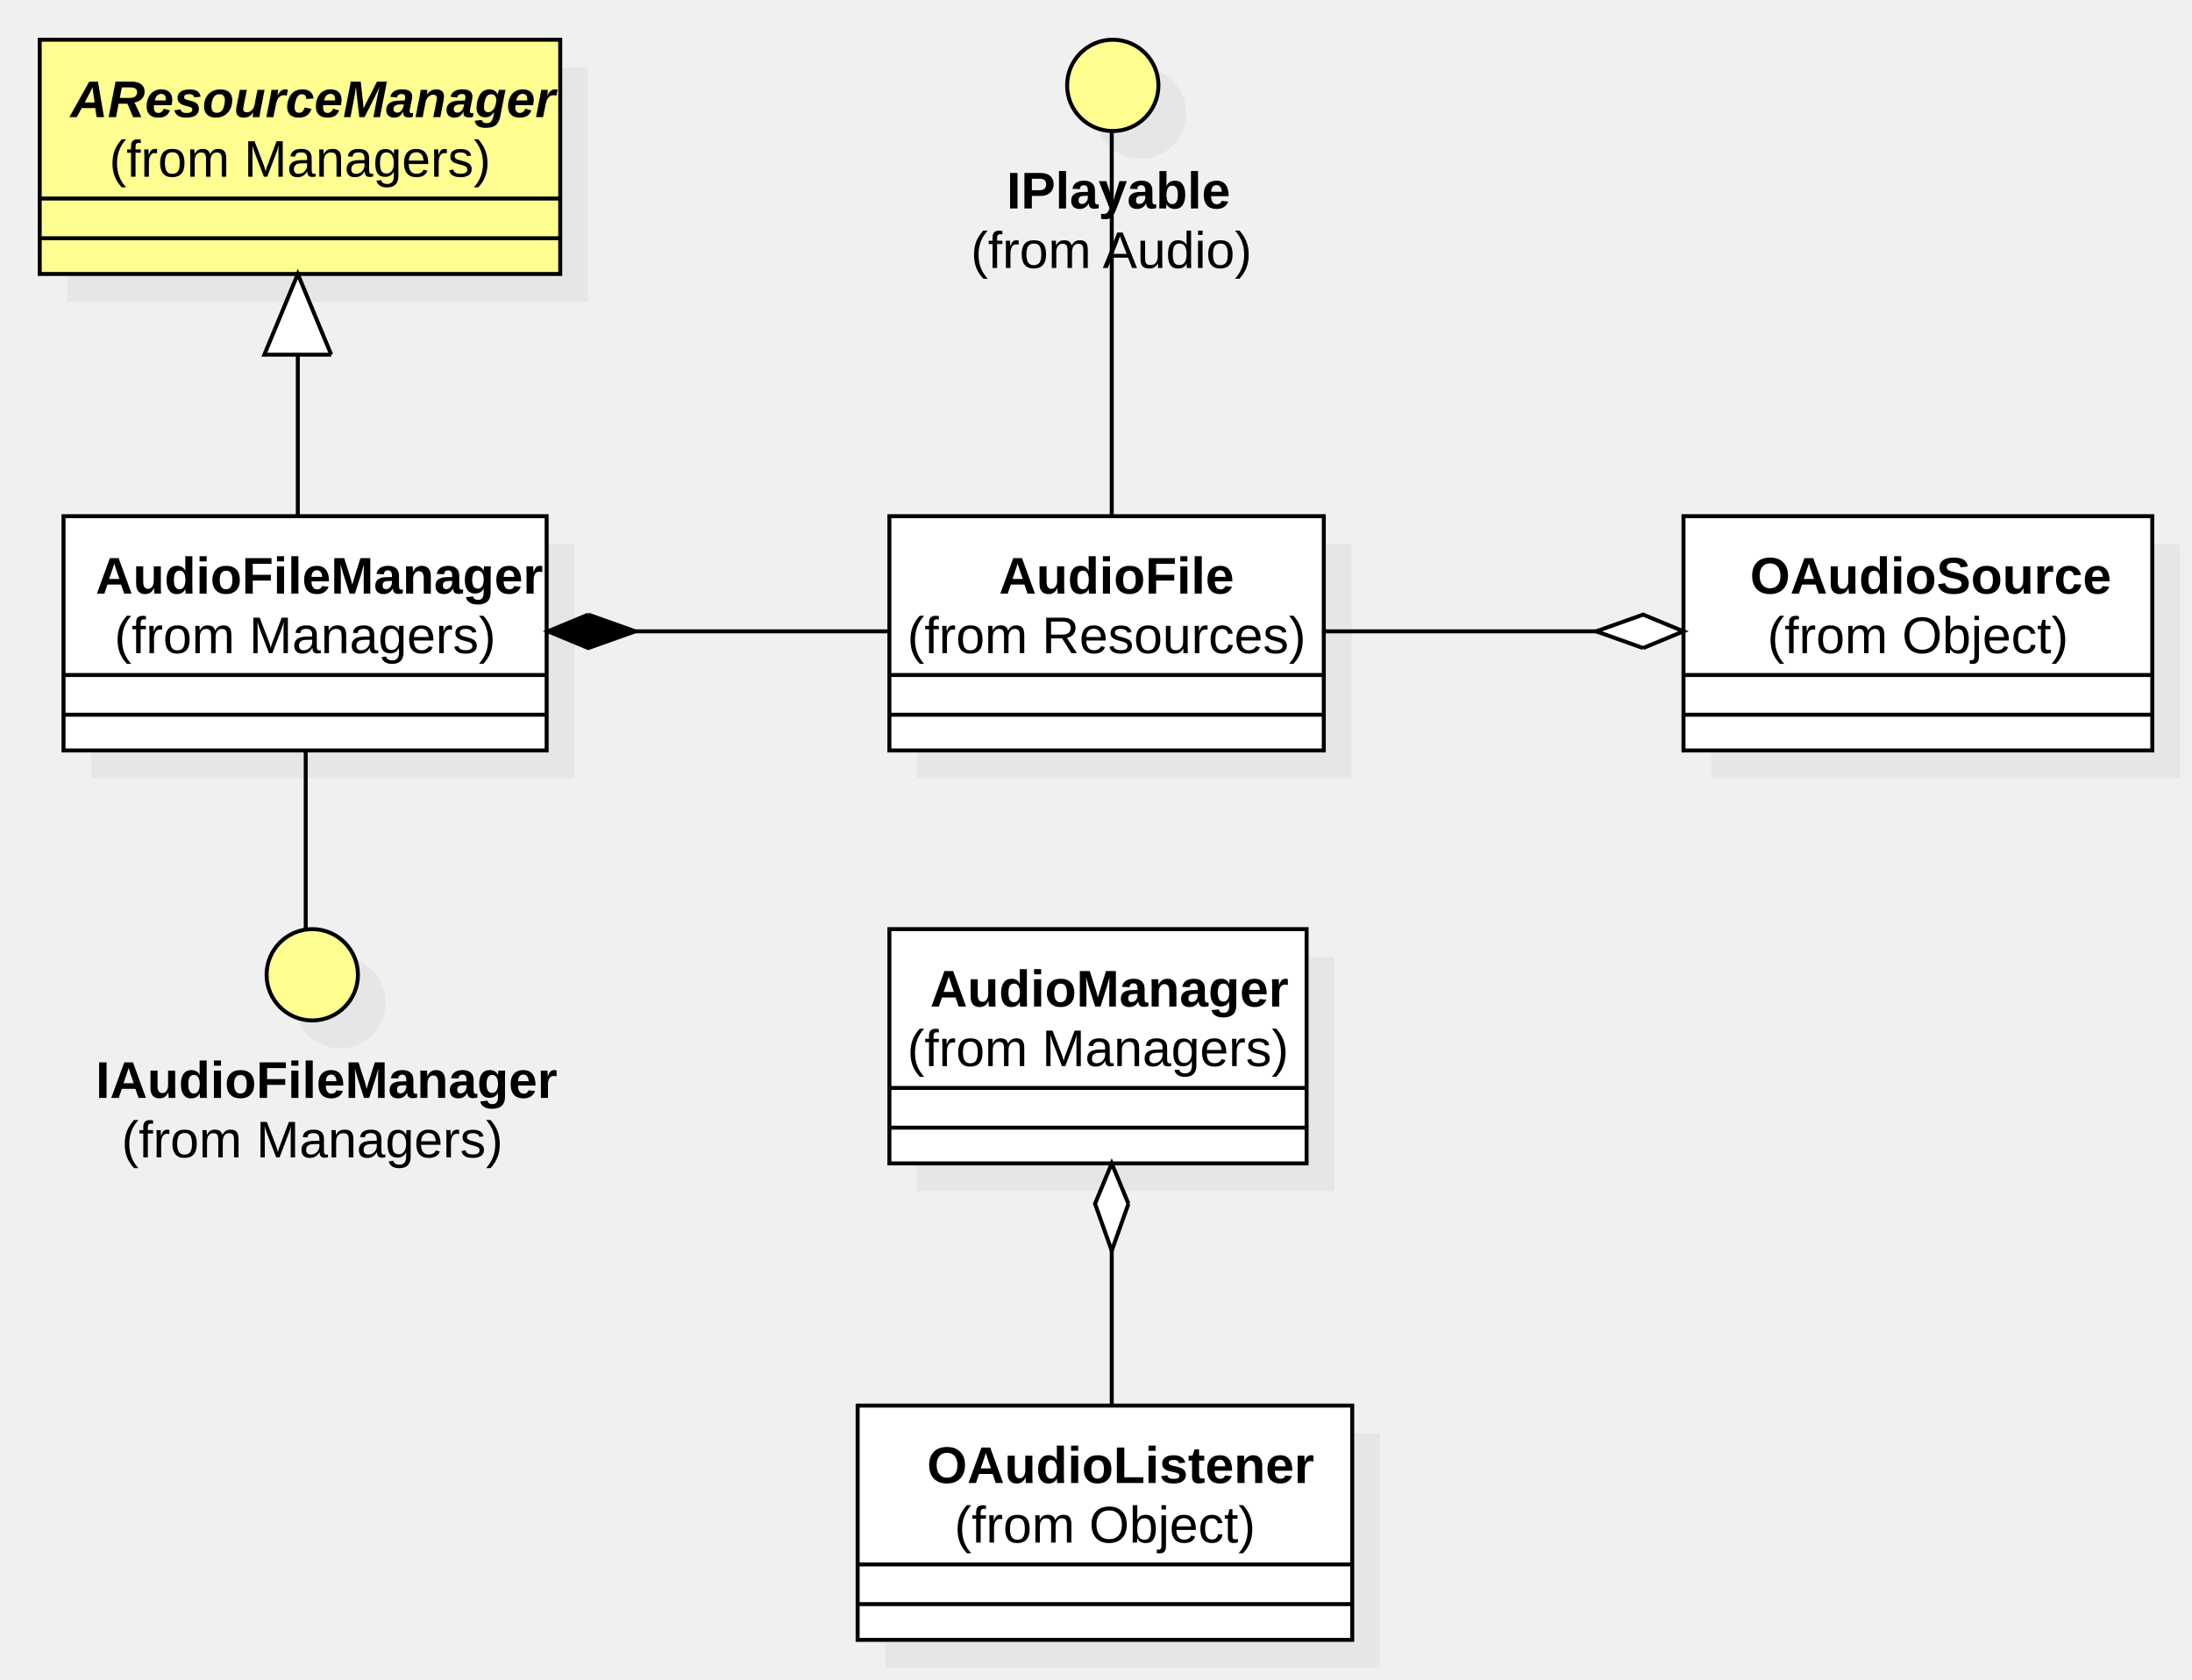
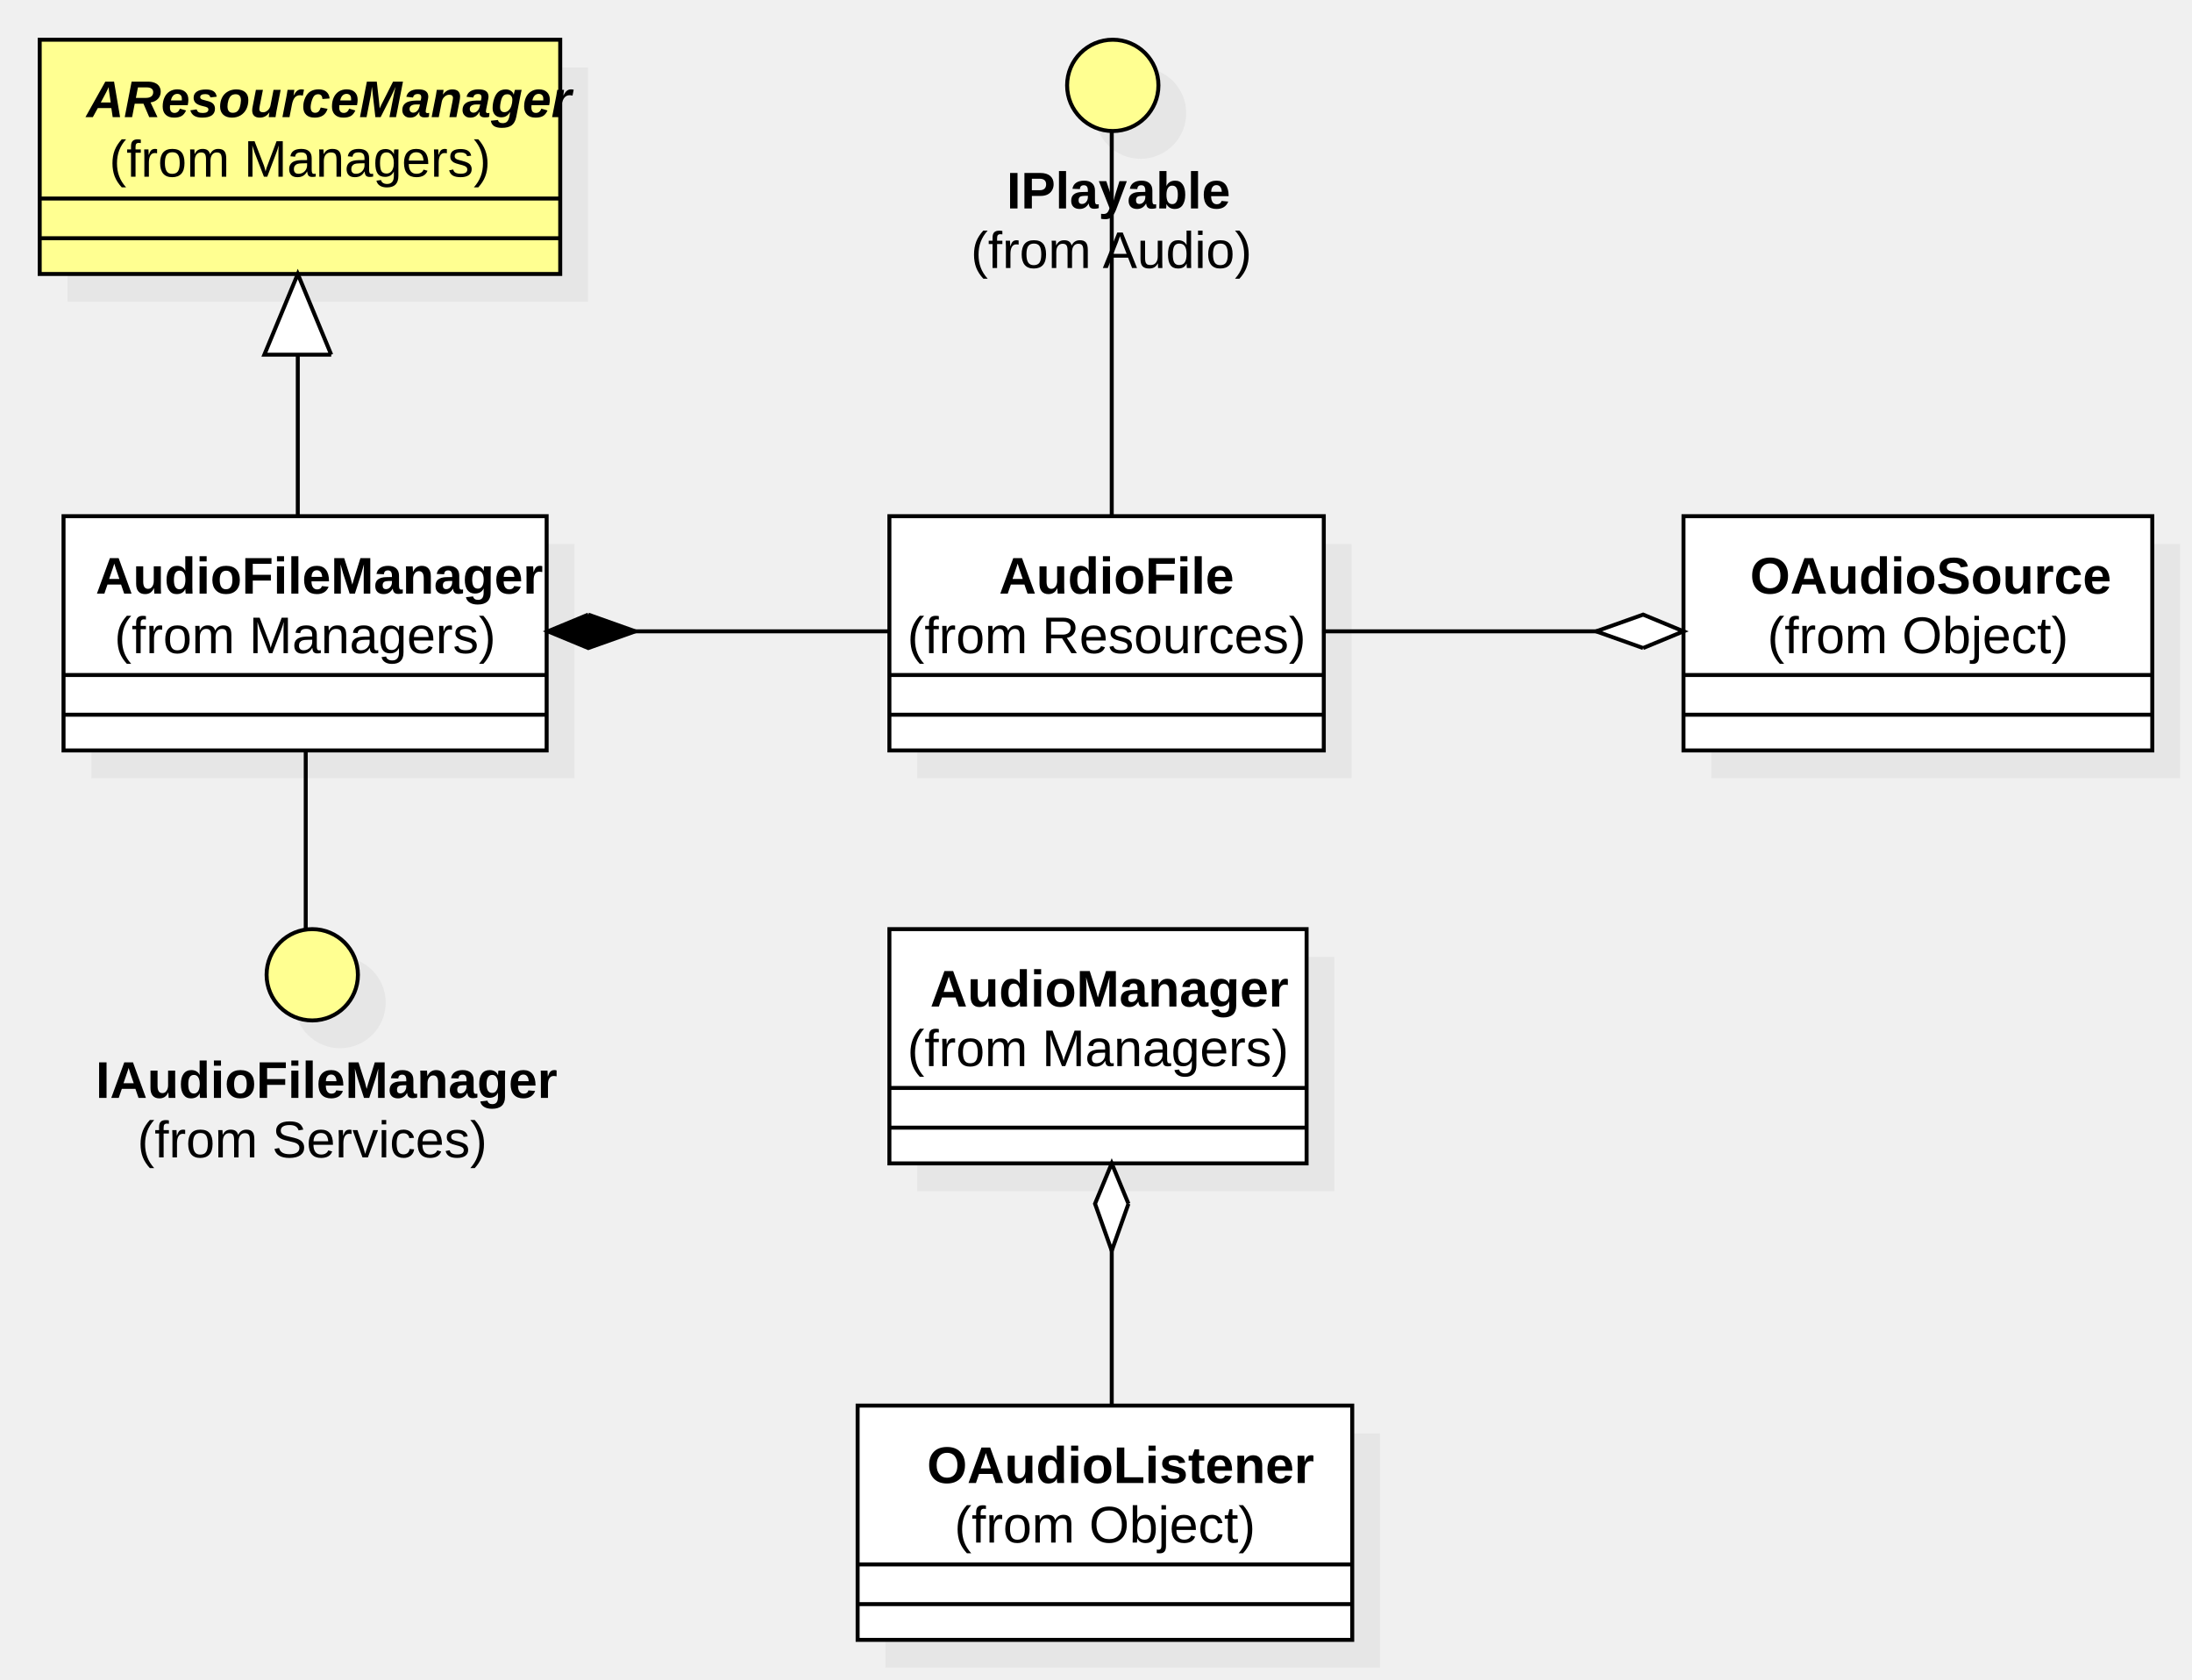
<svg xmlns="http://www.w3.org/2000/svg" version="1.1" width="552.072" height="423">
  <defs />
  <g>
    <g transform="translate(-8,-6) scale(1,1)">
      <rect fill="#C0C0C0" stroke="none" x="239" y="247" width="105.078" height="59" opacity="0.2" />
    </g>
    <g transform="translate(-8,-6) scale(1,1)">
      <rect fill="#ffffff" stroke="none" x="232" y="240" width="105.078" height="59" />
    </g>
    <g transform="translate(-8,-6) scale(1,1)">
      <path fill="none" stroke="#000000" d="M 232 240 L 337.078 240 L 337.078 299 L 232 299 L 232 240 Z Z" stroke-miterlimit="10" />
    </g>
    <g transform="translate(-8,-6) scale(1,1)">
      <path fill="none" stroke="#000000" d="M 232 280 L 337.078 280" stroke-miterlimit="10" />
    </g>
    <g transform="translate(-8,-6) scale(1,1)">
      <path fill="none" stroke="#000000" d="M 232 290 L 337.078 290" stroke-miterlimit="10" />
    </g>
    <g transform="translate(-8,-6) scale(1,1)">
      <g>
        <path fill="none" stroke="none" />
        <text fill="#000000" stroke="none" font-family="Arial" font-size="13px" font-style="normal" font-weight="bold" text-decoration="none" x="242.26" y="259.5">AudioManager</text>
      </g>
    </g>
    <g transform="translate(-8,-6) scale(1,1)">
      <g>
        <path fill="none" stroke="none" />
        <text fill="#000000" stroke="none" font-family="Arial" font-size="13px" font-style="normal" font-weight="normal" text-decoration="none" x="236.5" y="274.5">(from Managers)</text>
      </g>
    </g>
    <g transform="translate(-8,-6) scale(1,1)">
      <rect fill="#C0C0C0" stroke="none" x="239" y="143" width="109.407" height="59" opacity="0.2" />
    </g>
    <g transform="translate(-8,-6) scale(1,1)">
      <rect fill="#ffffff" stroke="none" x="232" y="136" width="109.407" height="59" />
    </g>
    <g transform="translate(-8,-6) scale(1,1)">
      <path fill="none" stroke="#000000" d="M 232 136 L 341.407 136 L 341.407 195 L 232 195 L 232 136 Z Z" stroke-miterlimit="10" />
    </g>
    <g transform="translate(-8,-6) scale(1,1)">
      <path fill="none" stroke="#000000" d="M 232 176 L 341.407 176" stroke-miterlimit="10" />
    </g>
    <g transform="translate(-8,-6) scale(1,1)">
      <path fill="none" stroke="#000000" d="M 232 186 L 341.407 186" stroke-miterlimit="10" />
    </g>
    <g transform="translate(-8,-6) scale(1,1)">
      <g>
        <path fill="none" stroke="none" />
        <text fill="#000000" stroke="none" font-family="Arial" font-size="13px" font-style="normal" font-weight="bold" text-decoration="none" x="259.605" y="155.5">AudioFile</text>
      </g>
    </g>
    <g transform="translate(-8,-6) scale(1,1)">
      <g>
        <path fill="none" stroke="none" />
        <text fill="#000000" stroke="none" font-family="Arial" font-size="13px" font-style="normal" font-weight="normal" text-decoration="none" x="236.5" y="170.5">(from Resources)</text>
      </g>
    </g>
    <g transform="translate(-8,-6) scale(1,1)">
      <rect fill="#C0C0C0" stroke="none" x="31" y="143" width="121.677" height="59" opacity="0.2" />
    </g>
    <g transform="translate(-8,-6) scale(1,1)">
      <rect fill="#ffffff" stroke="none" x="24" y="136" width="121.677" height="59" />
    </g>
    <g transform="translate(-8,-6) scale(1,1)">
      <path fill="none" stroke="#000000" d="M 24 136 L 145.677 136 L 145.677 195 L 24 195 L 24 136 Z Z" stroke-miterlimit="10" />
    </g>
    <g transform="translate(-8,-6) scale(1,1)">
      <path fill="none" stroke="#000000" d="M 24 176 L 145.677 176" stroke-miterlimit="10" />
    </g>
    <g transform="translate(-8,-6) scale(1,1)">
      <path fill="none" stroke="#000000" d="M 24 186 L 145.677 186" stroke-miterlimit="10" />
    </g>
    <g transform="translate(-8,-6) scale(1,1)">
      <g>
        <path fill="none" stroke="none" />
        <text fill="#000000" stroke="none" font-family="Arial" font-size="13px" font-style="normal" font-weight="bold" text-decoration="none" x="32.086" y="155.5">AudioFileManager</text>
      </g>
    </g>
    <g transform="translate(-8,-6) scale(1,1)">
      <g>
        <path fill="none" stroke="none" />
        <text fill="#000000" stroke="none" font-family="Arial" font-size="13px" font-style="normal" font-weight="normal" text-decoration="none" x="36.8" y="170.5">(from Managers)</text>
      </g>
    </g>
    <g transform="translate(-8,-6) scale(1,1)">
      <rect fill="#C0C0C0" stroke="none" x="25" y="23" width="131.097" height="59" opacity="0.2" />
    </g>
    <g transform="translate(-8,-6) scale(1,1)">
      <rect fill="#ffff91" stroke="none" x="18" y="16" width="131.097" height="59" />
    </g>
    <g transform="translate(-8,-6) scale(1,1)">
      <path fill="none" stroke="#000000" d="M 18 16 L 149.097 16 L 149.097 75 L 18 75 L 18 16 Z Z" stroke-miterlimit="10" />
    </g>
    <g transform="translate(-8,-6) scale(1,1)">
      <path fill="none" stroke="#000000" d="M 18 56 L 149.097 56" stroke-miterlimit="10" />
    </g>
    <g transform="translate(-8,-6) scale(1,1)">
      <path fill="none" stroke="#000000" d="M 18 66 L 149.097 66" stroke-miterlimit="10" />
    </g>
    <g transform="translate(-8,-6) scale(1,1)">
      <g>
        <path fill="none" stroke="none" />
-         <text fill="#000000" stroke="none" font-family="Arial" font-size="13px" font-style="italic" font-weight="bold" text-decoration="none" x="25.74" y="35.5">AResourceManager</text>
+         <text fill="#000000" stroke="none" font-family="Arial" font-size="13px" font-style="italic" font-weight="bold" text-decoration="none" x="29.79" y="35.5">AResourceManager</text>
      </g>
    </g>
    <g transform="translate(-8,-6) scale(1,1)">
      <g>
        <path fill="none" stroke="none" />
        <text fill="#000000" stroke="none" font-family="Arial" font-size="13px" font-style="normal" font-weight="normal" text-decoration="none" x="35.51" y="50.5">(from Managers)</text>
      </g>
    </g>
    <g transform="translate(-8,-6) scale(1,1)">
      <path fill="none" stroke="#000000" d="M 83 136 L 83 75" stroke-miterlimit="10" />
    </g>
    <g transform="translate(-8,-6) scale(1,1)">
      <path fill="#FFFFFF" stroke="none" d="M 91.419 95.325 L 83 75 L 74.581 95.325" />
    </g>
    <g transform="translate(-8,-6) scale(1,1)">
      <path fill="none" stroke="#000000" d="M 91.419 95.325 L 83 75 L 74.581 95.325 L 91.419 95.325" stroke-miterlimit="10" />
    </g>
    <g transform="translate(-8,-6) scale(1,1)">
      <path fill="#C0C0C0" stroke="none" d="M 283.76 34.5 C 283.76 28.149 288.908 23 295.26 23 C 301.611 23 306.76 28.149 306.76 34.5 C 306.76 40.851 301.611 46 295.26 46 C 288.908 46 283.76 40.851 283.76 34.5 Z" opacity="0.2" />
    </g>
    <g transform="translate(-8,-6) scale(1,1)">
      <path fill="#ffff91" stroke="none" d="M 276.76 27.5 C 276.76 21.149 281.908 16 288.26 16 C 294.611 16 299.76 21.149 299.76 27.5 C 299.76 33.851 294.611 39 288.26 39 C 281.908 39 276.76 33.851 276.76 27.5 Z" />
    </g>
    <g transform="translate(-8,-6) scale(1,1)">
      <path fill="none" stroke="#000000" d="M 276.76 27.5 C 276.76 21.149 281.908 16 288.26 16 C 294.611 16 299.76 21.149 299.76 27.5 C 299.76 33.851 294.611 39 288.26 39 C 281.908 39 276.76 33.851 276.76 27.5 Z" stroke-miterlimit="10" />
    </g>
    <g transform="translate(-8,-6) scale(1,1)">
      <g>
        <path fill="none" stroke="none" />
        <text fill="#000000" stroke="none" font-family="Arial" font-size="13px" font-style="normal" font-weight="bold" text-decoration="none" x="261.52" y="58.5">IPlayable</text>
      </g>
    </g>
    <g transform="translate(-8,-6) scale(1,1)">
      <g>
        <path fill="none" stroke="none" />
        <text fill="#000000" stroke="none" font-family="Arial" font-size="13px" font-style="normal" font-weight="normal" text-decoration="none" x="252.5" y="73.5">(from Audio)</text>
      </g>
    </g>
    <g transform="translate(-8,-6) scale(1,1)">
      <path fill="none" stroke="#000000" d="M 288 136 L 288 39" stroke-miterlimit="10" />
    </g>
    <g transform="translate(-8,-6) scale(1,1)">
      <path fill="none" stroke="#000000" d="M 232 165 L 146 165" stroke-miterlimit="10" />
    </g>
    <g transform="translate(-8,-6) scale(1,1)">
      <path fill="#000000" stroke="none" d="M 156.163 160.79 L 146 165 L 156.163 169.21 L 168 165" />
    </g>
    <g transform="translate(-8,-6) scale(1,1)">
      <path fill="none" stroke="#000000" d="M 156.163 160.79 L 146 165 L 156.163 169.21 L 168 165 L 156.163 160.79" stroke-miterlimit="10" />
    </g>
    <g transform="translate(-8,-6) scale(1,1)">
      <rect fill="#C0C0C0" stroke="none" x="439" y="143" width="118.072" height="59" opacity="0.2" />
    </g>
    <g transform="translate(-8,-6) scale(1,1)">
      <rect fill="#ffffff" stroke="none" x="432" y="136" width="118.072" height="59" />
    </g>
    <g transform="translate(-8,-6) scale(1,1)">
      <path fill="none" stroke="#000000" d="M 432 136 L 550.072 136 L 550.072 195 L 432 195 L 432 136 Z Z" stroke-miterlimit="10" />
    </g>
    <g transform="translate(-8,-6) scale(1,1)">
      <path fill="none" stroke="#000000" d="M 432 176 L 550.072 176" stroke-miterlimit="10" />
    </g>
    <g transform="translate(-8,-6) scale(1,1)">
      <path fill="none" stroke="#000000" d="M 432 186 L 550.072 186" stroke-miterlimit="10" />
    </g>
    <g transform="translate(-8,-6) scale(1,1)">
      <g>
        <path fill="none" stroke="none" />
        <text fill="#000000" stroke="none" font-family="Arial" font-size="13px" font-style="normal" font-weight="bold" text-decoration="none" x="448.76" y="155.5">OAudioSource</text>
      </g>
    </g>
    <g transform="translate(-8,-6) scale(1,1)">
      <g>
        <path fill="none" stroke="none" />
        <text fill="#000000" stroke="none" font-family="Arial" font-size="13px" font-style="normal" font-weight="normal" text-decoration="none" x="453.115" y="170.5">(from Object)</text>
      </g>
    </g>
    <g transform="translate(-8,-6) scale(1,1)">
      <path fill="none" stroke="#000000" d="M 341 165 L 432 165" stroke-miterlimit="10" />
    </g>
    <g transform="translate(-8,-6) scale(1,1)">
      <path fill="#FFFFFF" stroke="none" d="M 421.837 169.21 L 432 165 L 421.837 160.79 L 410 165" />
    </g>
    <g transform="translate(-8,-6) scale(1,1)">
      <path fill="none" stroke="#000000" d="M 421.837 169.21 L 432 165 L 421.837 160.79 L 410 165 L 421.837 169.21" stroke-miterlimit="10" />
    </g>
    <g transform="translate(-8,-6) scale(1,1)">
      <rect fill="#C0C0C0" stroke="none" x="231" y="367" width="124.572" height="59" opacity="0.2" />
    </g>
    <g transform="translate(-8,-6) scale(1,1)">
      <rect fill="#ffffff" stroke="none" x="224" y="360" width="124.572" height="59" />
    </g>
    <g transform="translate(-8,-6) scale(1,1)">
      <path fill="none" stroke="#000000" d="M 224 360 L 348.572 360 L 348.572 419 L 224 419 L 224 360 Z Z" stroke-miterlimit="10" />
    </g>
    <g transform="translate(-8,-6) scale(1,1)">
      <path fill="none" stroke="#000000" d="M 224 400 L 348.572 400" stroke-miterlimit="10" />
    </g>
    <g transform="translate(-8,-6) scale(1,1)">
      <path fill="none" stroke="#000000" d="M 224 410 L 348.572 410" stroke-miterlimit="10" />
    </g>
    <g transform="translate(-8,-6) scale(1,1)">
      <g>
        <path fill="none" stroke="none" />
        <text fill="#000000" stroke="none" font-family="Arial" font-size="13px" font-style="normal" font-weight="bold" text-decoration="none" x="241.481" y="379.5">OAudioListener</text>
      </g>
    </g>
    <g transform="translate(-8,-6) scale(1,1)">
      <g>
        <path fill="none" stroke="none" />
        <text fill="#000000" stroke="none" font-family="Arial" font-size="13px" font-style="normal" font-weight="normal" text-decoration="none" x="248.365" y="394.5">(from Object)</text>
      </g>
    </g>
    <g transform="translate(-8,-6) scale(1,1)">
      <path fill="none" stroke="#000000" d="M 288 360 L 288 299" stroke-miterlimit="10" />
    </g>
    <g transform="translate(-8,-6) scale(1,1)">
      <path fill="#FFFFFF" stroke="none" d="M 292.21 309.163 L 288 299 L 283.79 309.163 L 288 321" />
    </g>
    <g transform="translate(-8,-6) scale(1,1)">
      <path fill="none" stroke="#000000" d="M 292.21 309.163 L 288 299 L 283.79 309.163 L 288 321 L 292.21 309.163" stroke-miterlimit="10" />
    </g>
    <g transform="translate(-8,-6) scale(1,1)">
      <path fill="#C0C0C0" stroke="none" d="M 82.145 258.5 C 82.145 252.149 87.293 247 93.645 247 C 99.996 247 105.145 252.149 105.145 258.5 C 105.145 264.851 99.996 270 93.645 270 C 87.293 270 82.145 264.851 82.145 258.5 Z" opacity="0.2" />
    </g>
    <g transform="translate(-8,-6) scale(1,1)">
      <path fill="#ffff91" stroke="none" d="M 75.145 251.5 C 75.145 245.149 80.293 240 86.645 240 C 92.996 240 98.145 245.149 98.145 251.5 C 98.145 257.851 92.996 263 86.645 263 C 80.293 263 75.145 257.851 75.145 251.5 Z" />
    </g>
    <g transform="translate(-8,-6) scale(1,1)">
      <path fill="none" stroke="#000000" d="M 75.145 251.5 C 75.145 245.149 80.293 240 86.645 240 C 92.996 240 98.145 245.149 98.145 251.5 C 98.145 257.851 92.996 263 86.645 263 C 80.293 263 75.145 257.851 75.145 251.5 Z" stroke-miterlimit="10" />
    </g>
    <g transform="translate(-8,-6) scale(1,1)">
      <g>
        <path fill="none" stroke="none" />
        <text fill="#000000" stroke="none" font-family="Arial" font-size="13px" font-style="normal" font-weight="bold" text-decoration="none" x="32.086" y="282.5">IAudioFileManager</text>
      </g>
    </g>
    <g transform="translate(-8,-6) scale(1,1)">
      <g>
        <path fill="none" stroke="none" />
-         <text fill="#000000" stroke="none" font-family="Arial" font-size="13px" font-style="normal" font-weight="normal" text-decoration="none" x="38.605" y="297.5">(from Managers)</text>
+         <text fill="#000000" stroke="none" font-family="Arial" font-size="13px" font-style="normal" font-weight="normal" text-decoration="none" x="42.585" y="297.5">(from Services)</text>
      </g>
    </g>
    <g transform="translate(-8,-6) scale(1,1)">
      <path fill="none" stroke="#000000" d="M 85 195 L 85 240" stroke-miterlimit="10" />
    </g>
  </g>
</svg>
